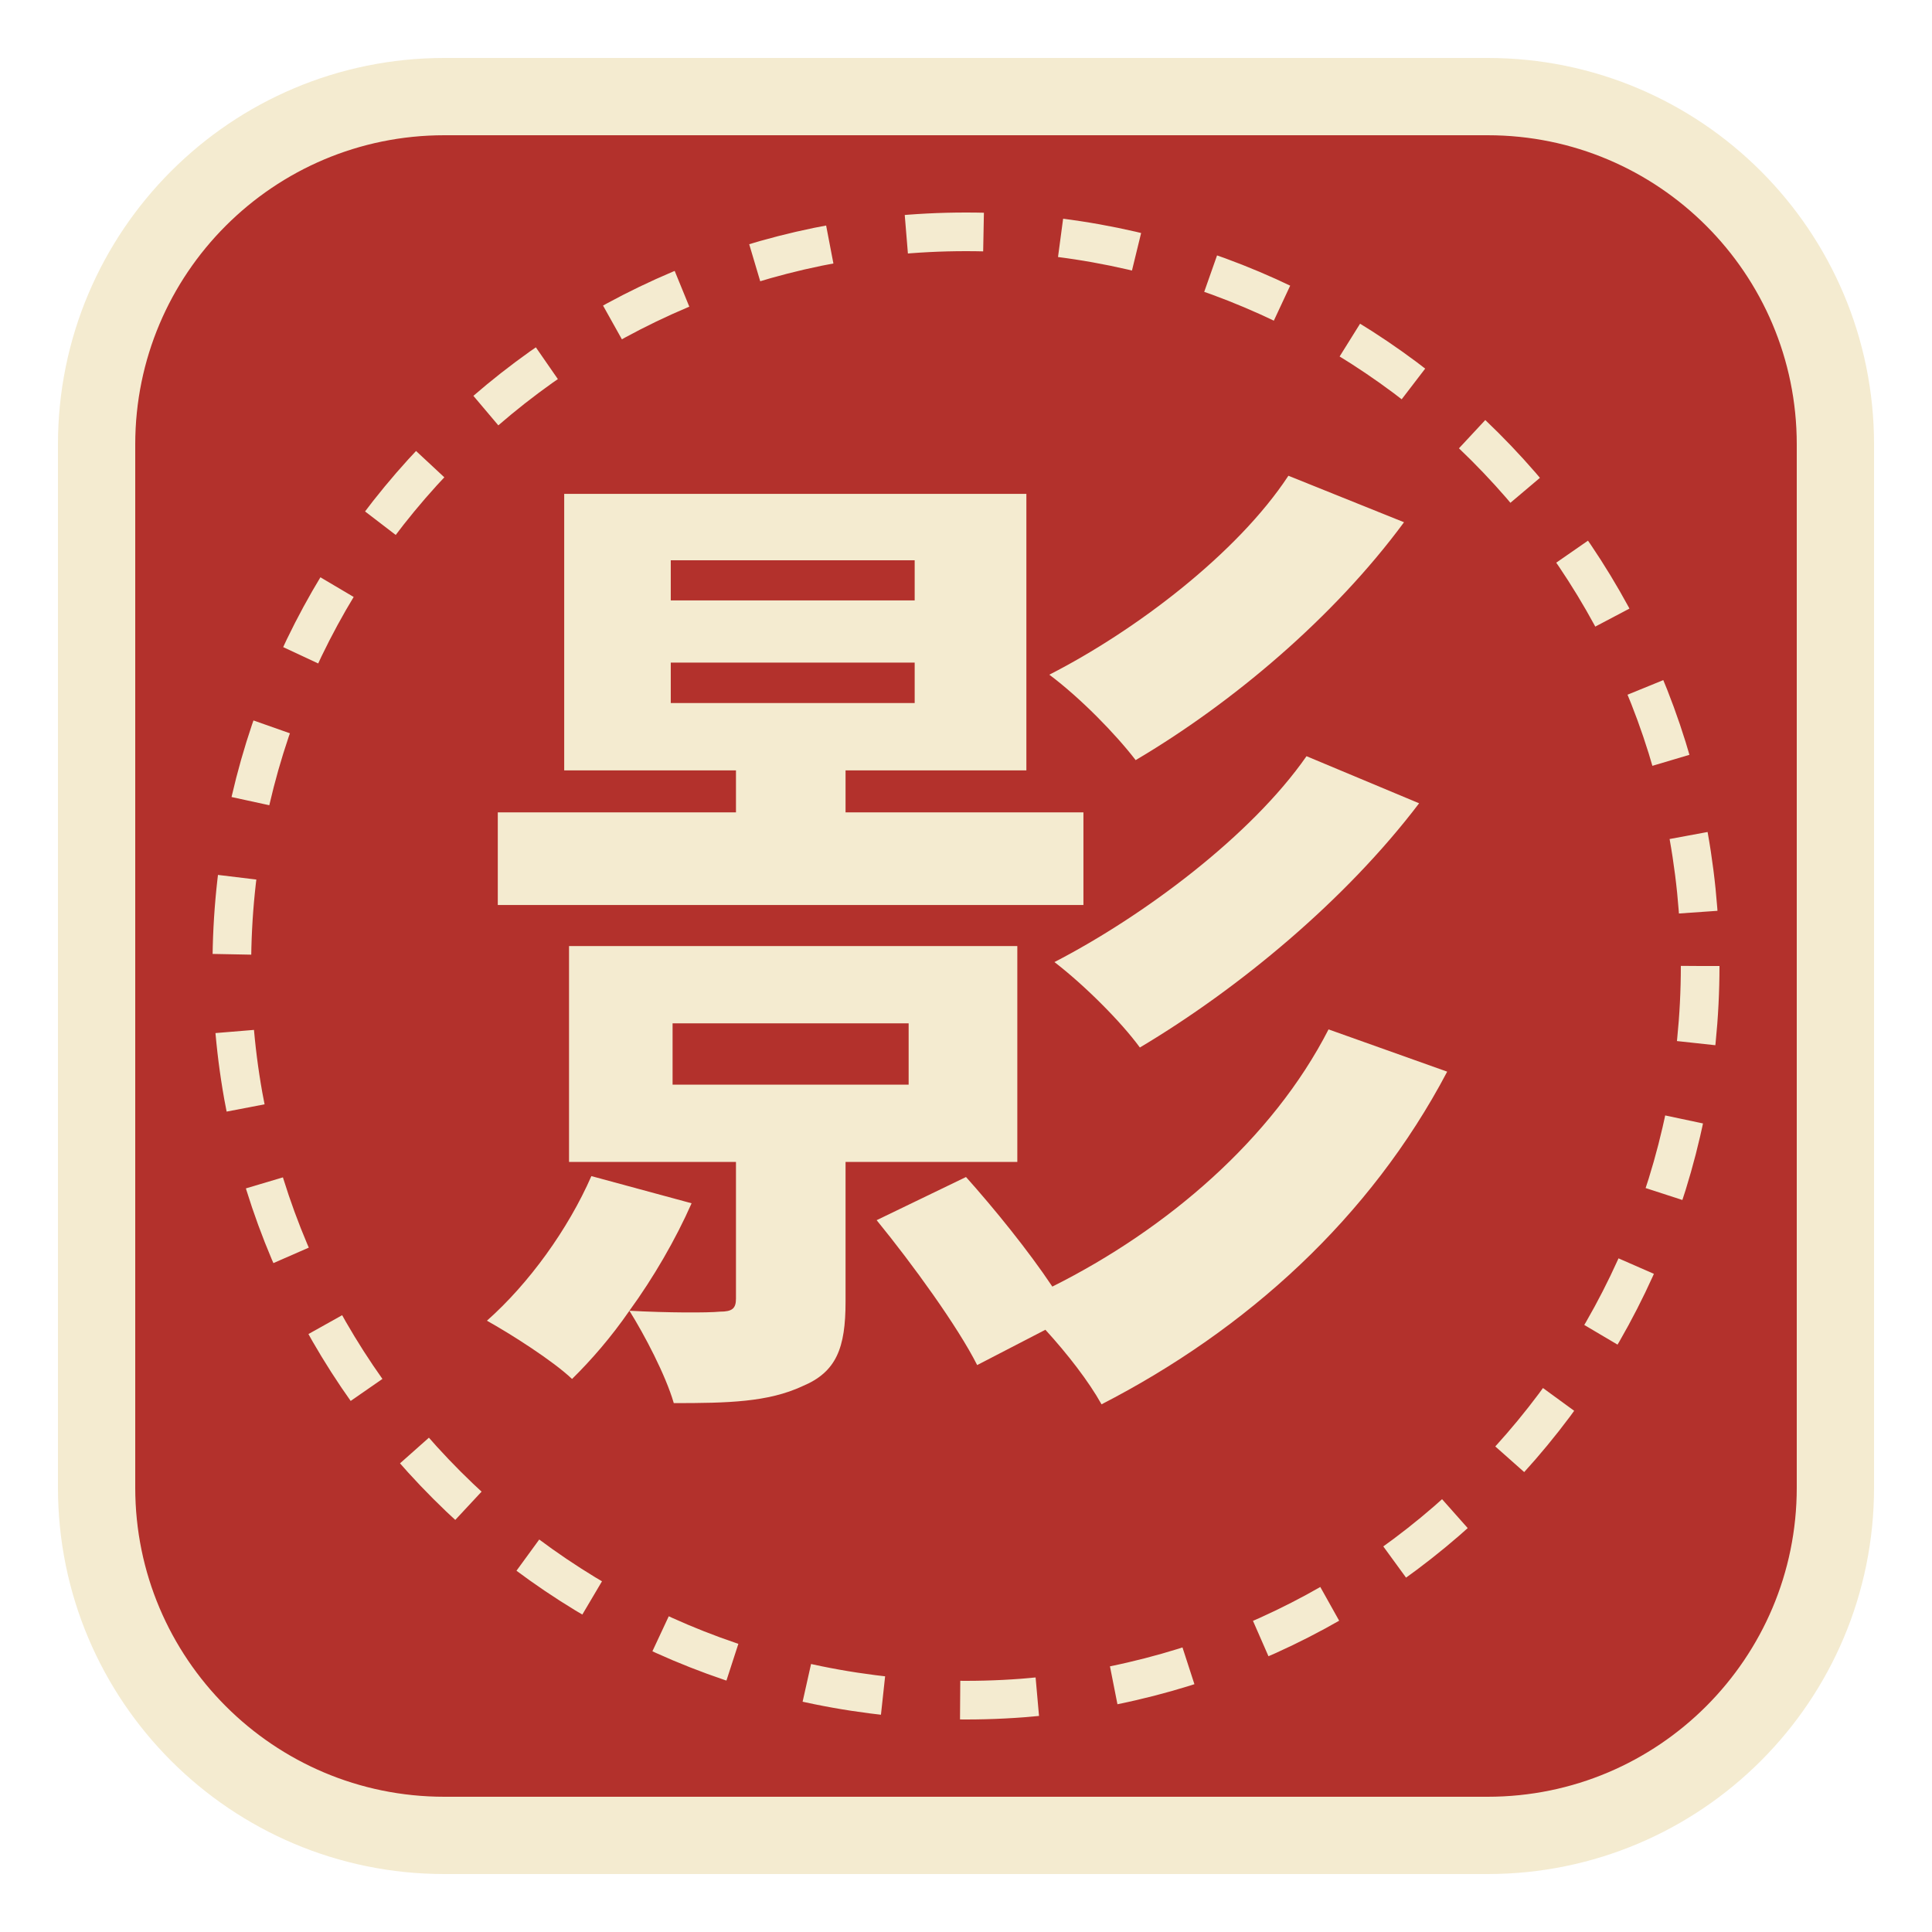
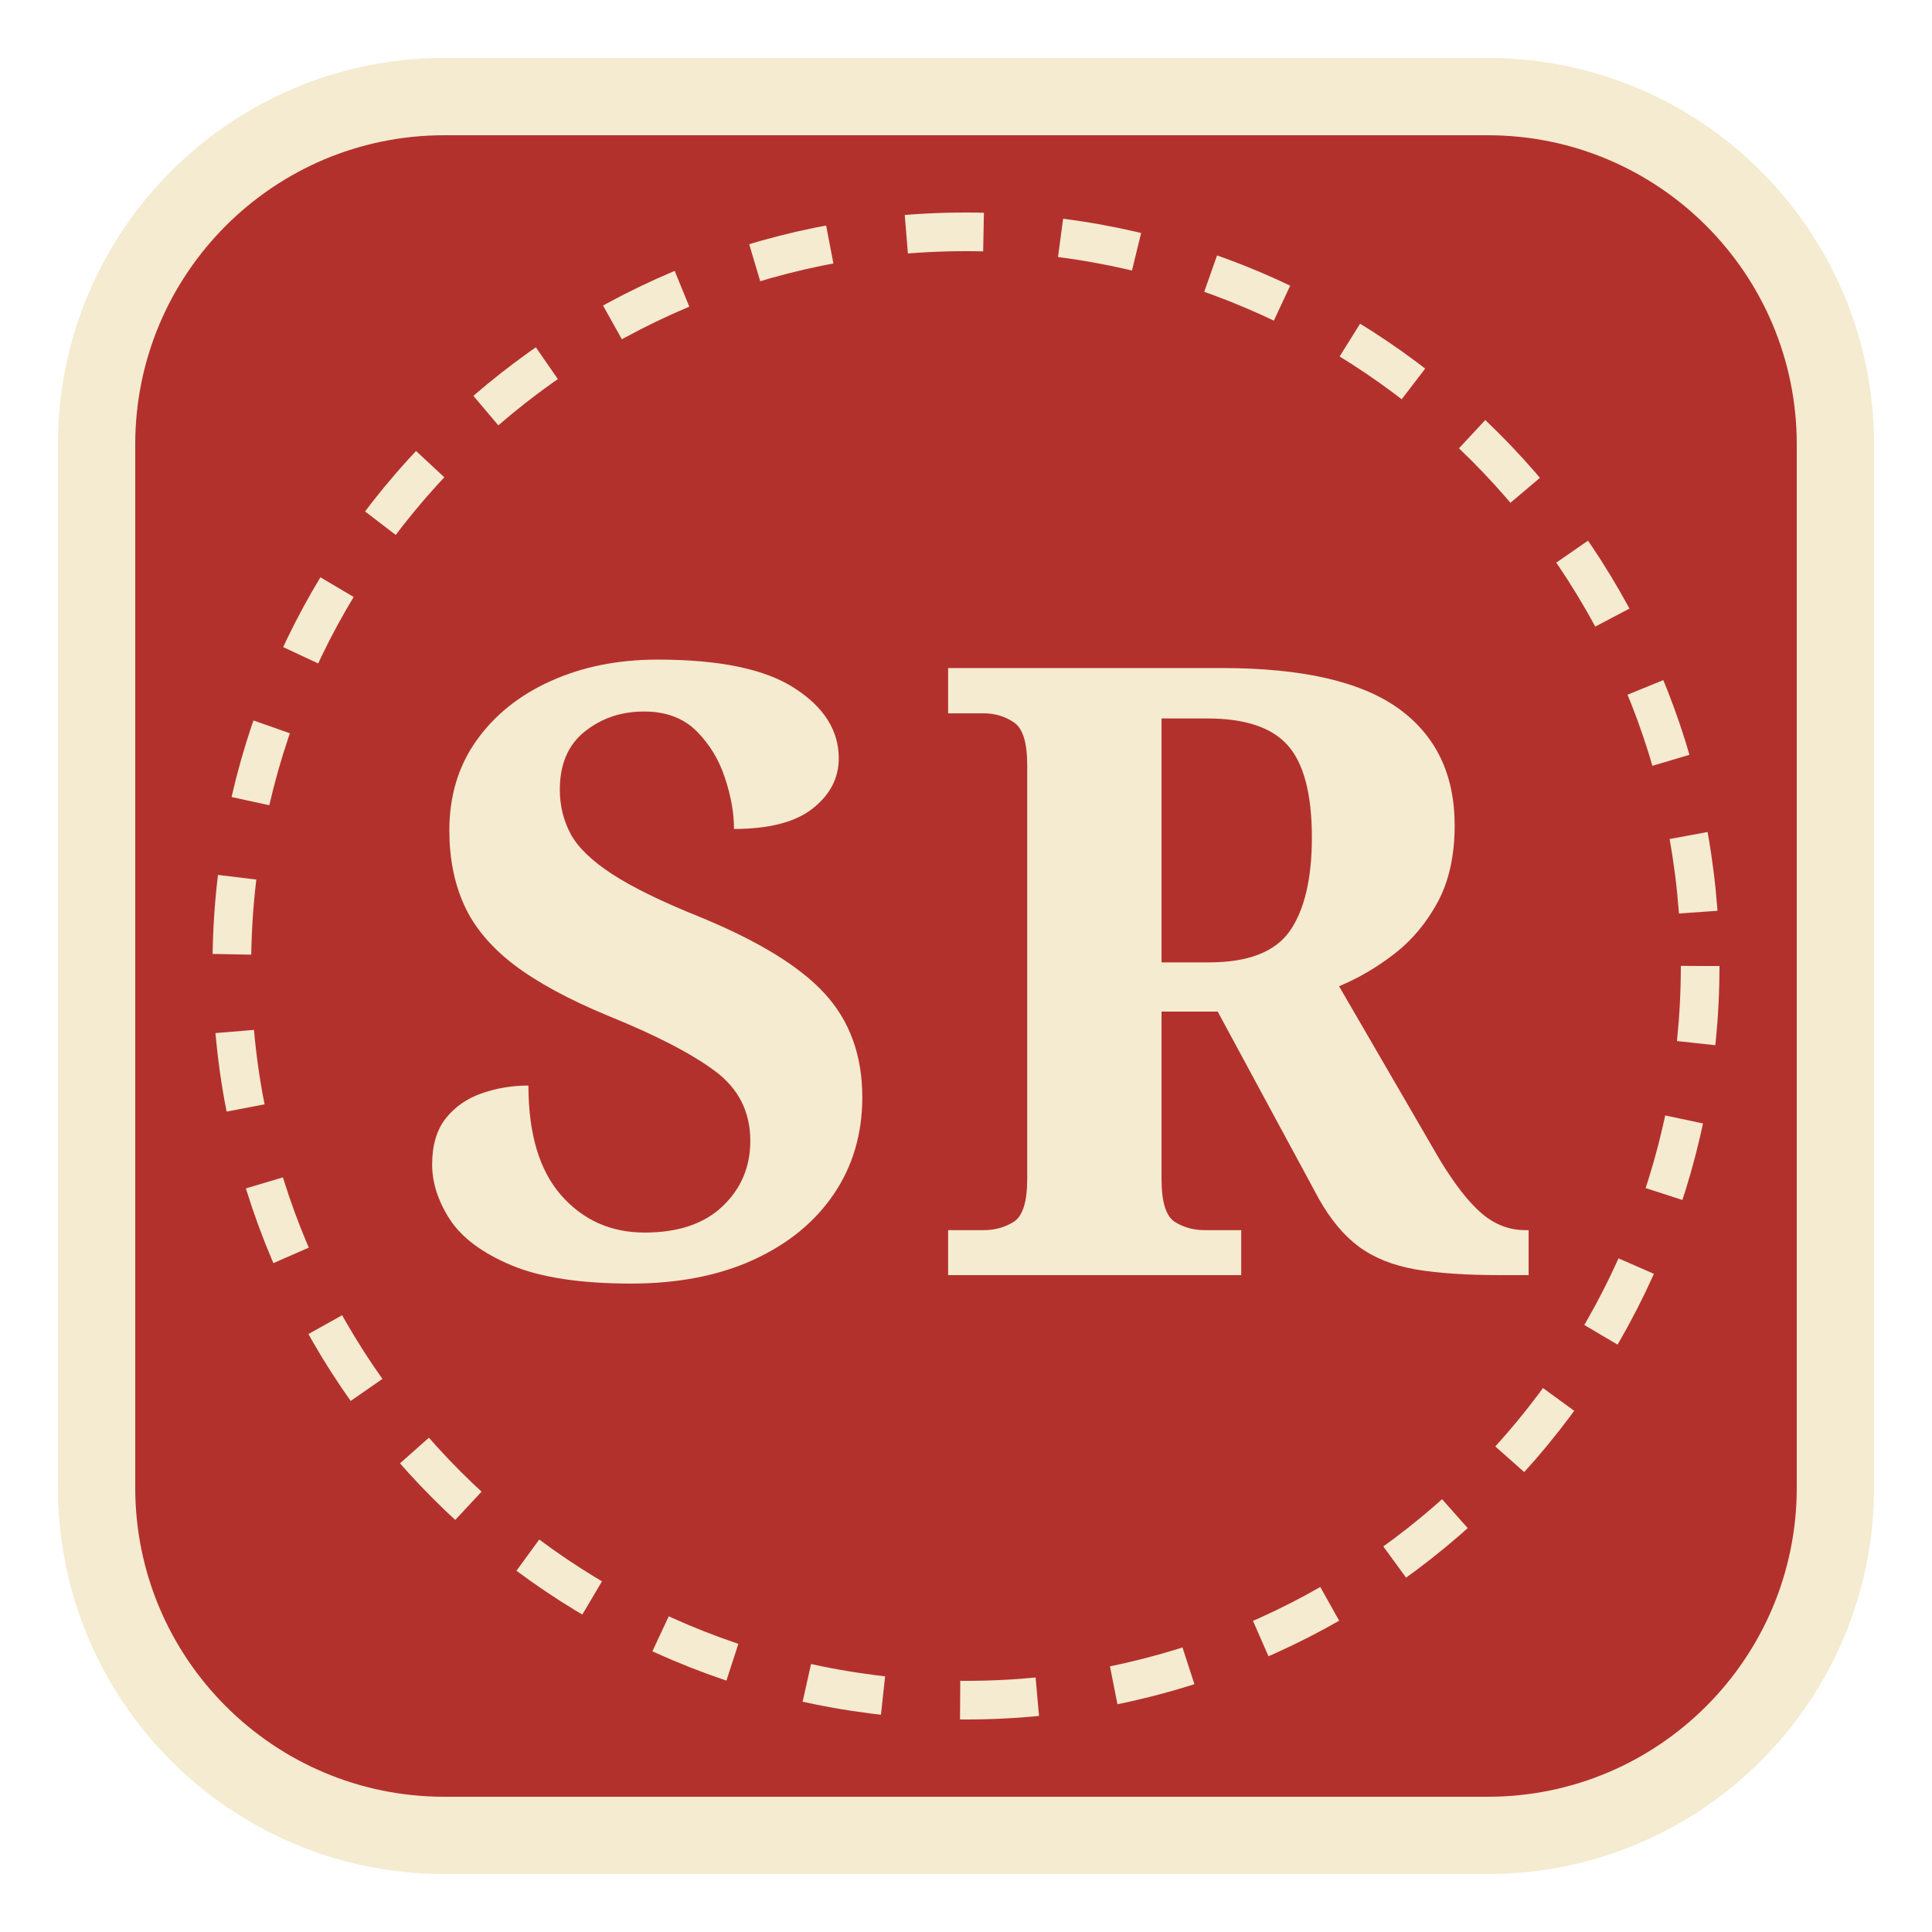
<svg xmlns="http://www.w3.org/2000/svg" viewBox="0 0 100 100" width="100" height="100">
  <rect x="5" y="5" width="90" height="90" rx="18" fill="#b3312c" stroke="#f4ebd0" stroke-width="4" />
  <circle cx="50" cy="50" r="38" fill="none" stroke="#f4ebd0" stroke-width="2" stroke-dasharray="4,4" />
-   <text x="50" y="68" font-family="'Noto Serif JP', 'Cinzel', serif" font-size="52" font-weight="900" fill="#f4ebd0" text-anchor="middle">影</text>
+   <text x="50" y="66" font-family="'Cinzel', serif" font-size="44" font-weight="900" fill="#f4ebd0" text-anchor="middle" letter-spacing="1">SR</text>
</svg>
